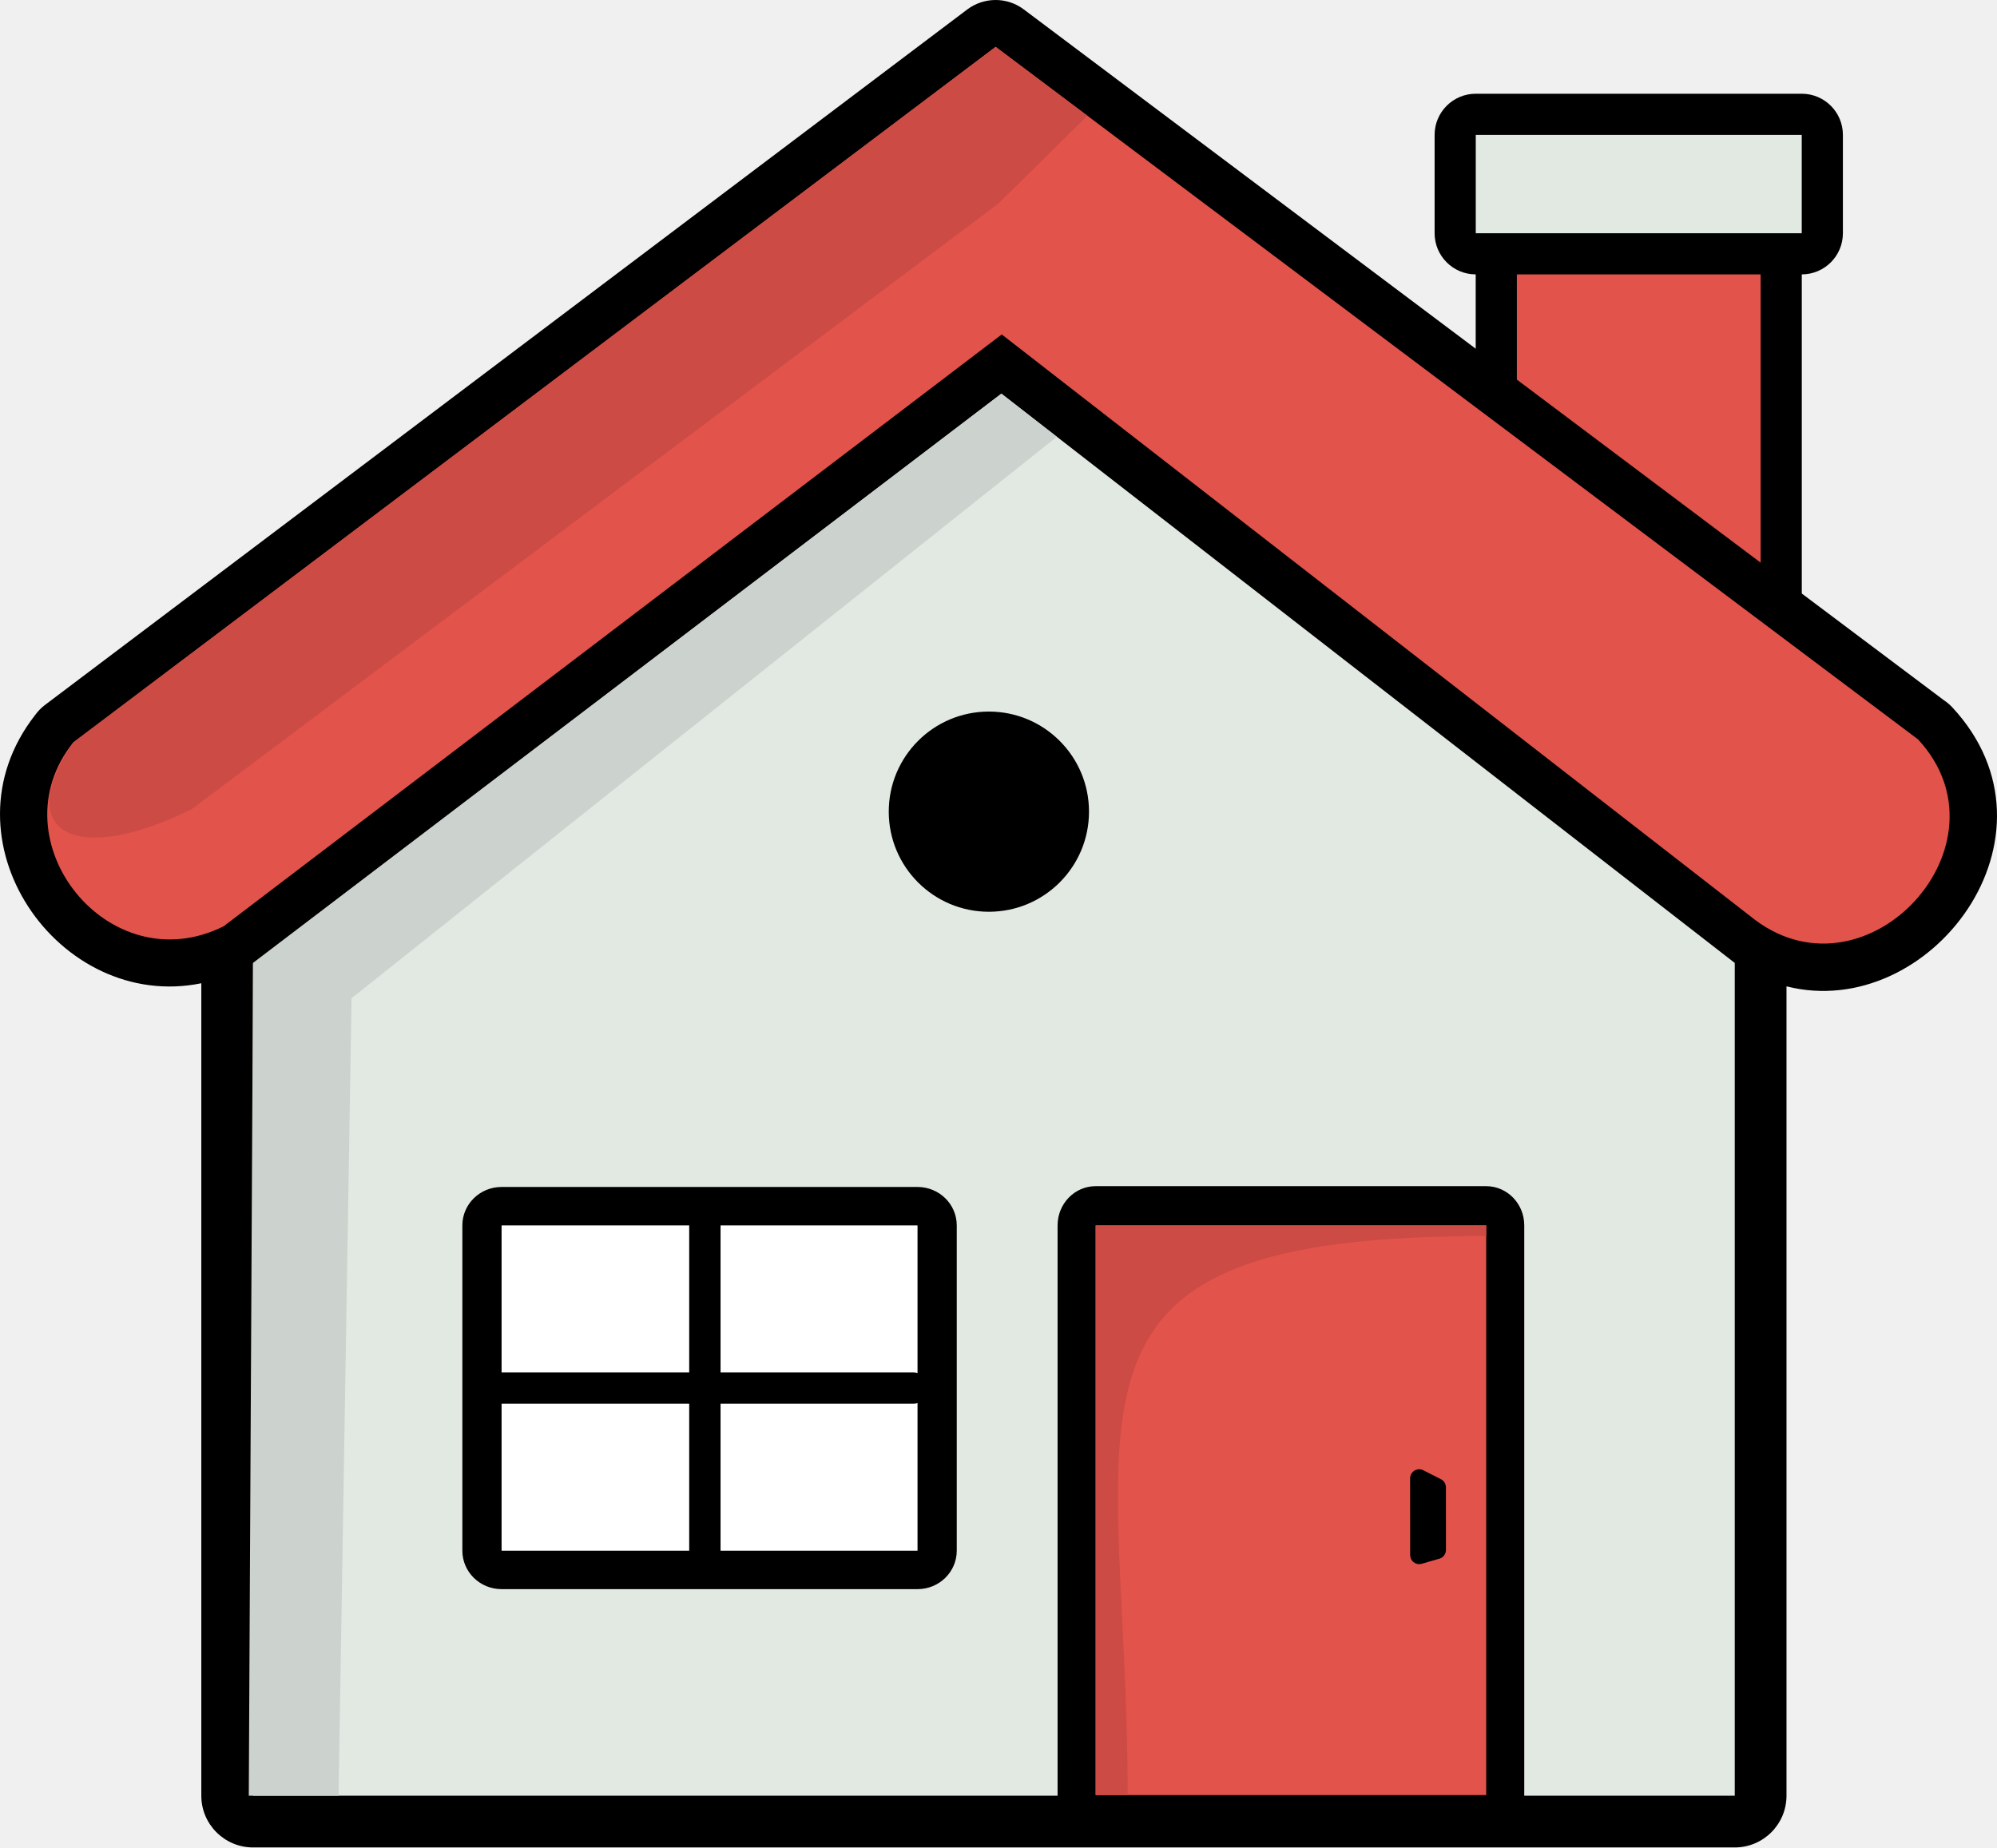
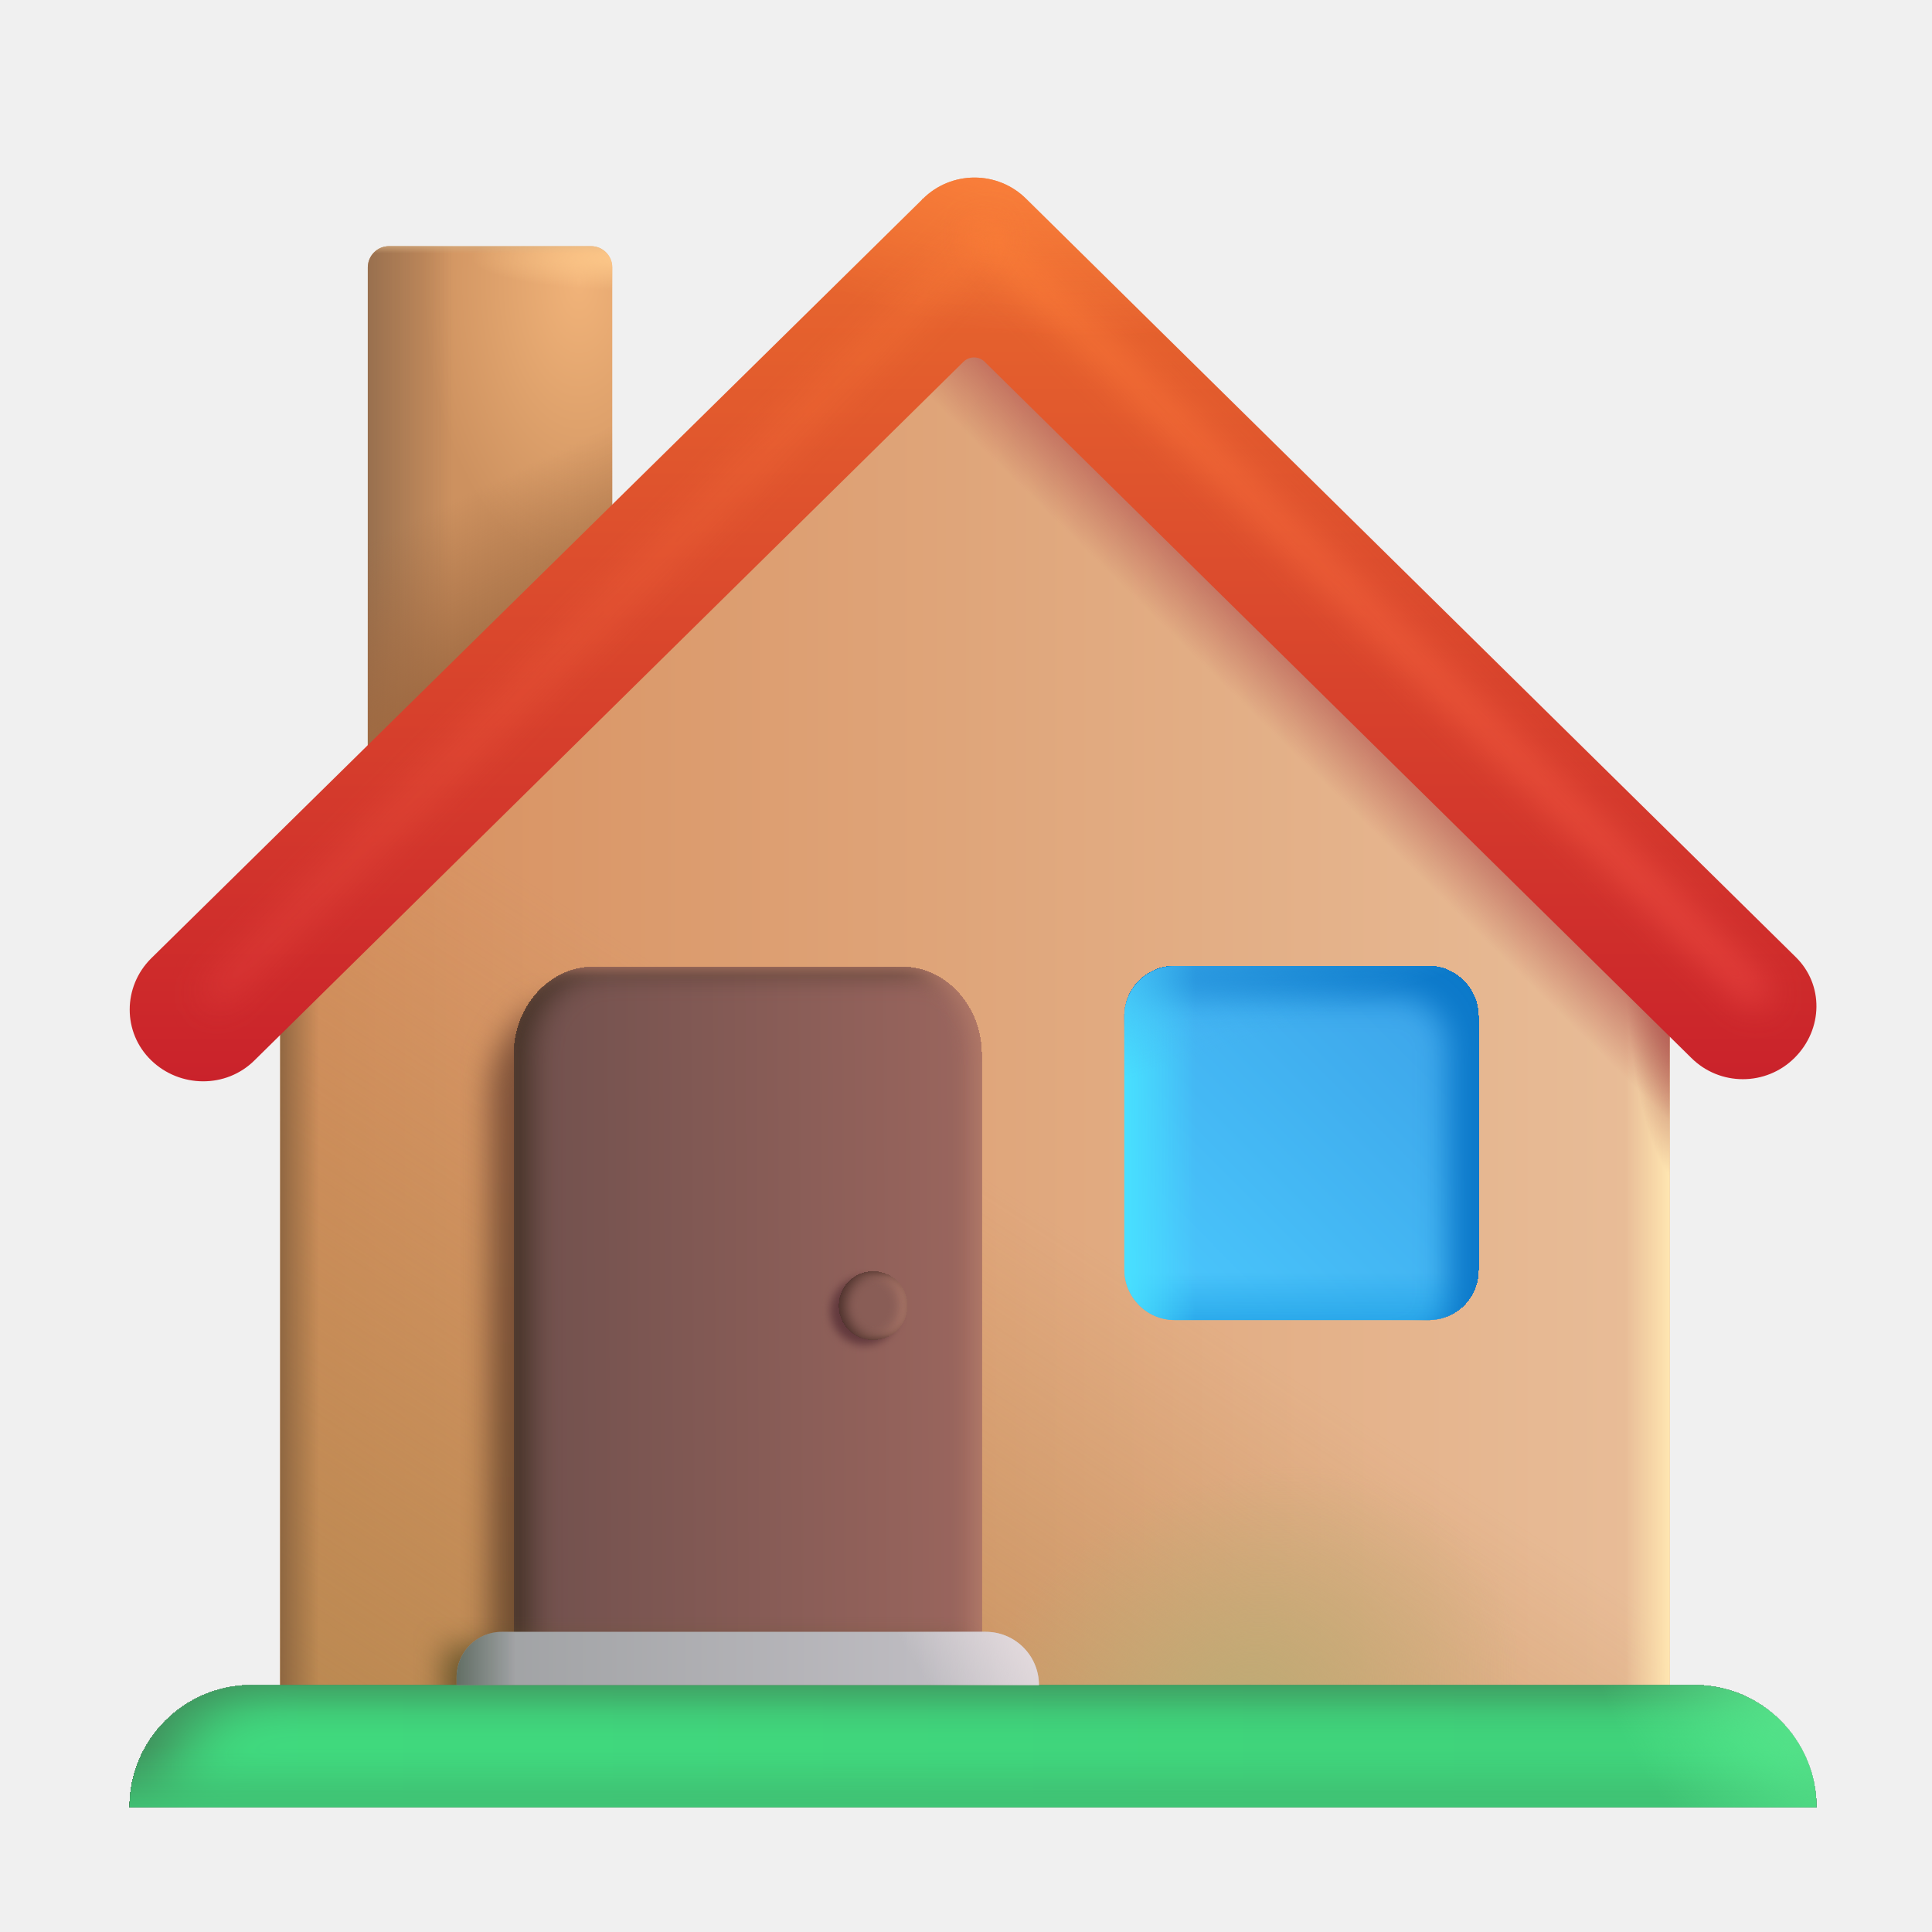
- <svg xmlns="http://www.w3.org/2000/svg" shape-rendering="geometricPrecision" text-rendering="geometricPrecision" image-rendering="optimizeQuality" fill-rule="evenodd" clip-rule="evenodd" viewBox="0 0 512 473.763">
-   <path fill-rule="nonzero" d="M9.005 183.371a12.09 12.09 0 012.537-2.598L248.016 2.406c4.177-3.127 10.077-3.288 14.458 0l115.875 87.017V70.365c-5.821-.01-10.537-4.731-10.537-10.552V34.589c0-5.827 4.725-10.551 10.552-10.551h83.575c5.827 0 10.552 4.724 10.552 10.551v25.224c0 5.824-4.719 10.545-10.54 10.552v81.843l36.413 27.344a12.04 12.04 0 012.185 1.85c30.558 32.907-5.7 80.853-42.52 71.541v207.555c0 7.325-5.94 13.265-13.265 13.265H64.878c-7.325 0-13.265-5.94-13.265-13.265V252.147c-36.464 7.471-67.578-36.805-42.608-68.776z" />
-   <path fill="#E2E9E3" d="M256.738 100.953l188.026 145.986v213.559h-53.971l.003-.158V314.242c0-5.554-4.368-10.057-9.755-10.057H280.904c-5.387 0-9.755 4.503-9.755 10.057V460.34l.003.158H64.878V247.094l191.86-146.141zM128.599 304.389H235.24c5.554 0 10.056 4.411 10.056 9.853v83.429c0 5.442-4.502 9.853-10.056 9.853H128.599c-5.554 0-10.057-4.411-10.057-9.853v-83.429c0-5.442 4.503-9.853 10.057-9.853z" />
-   <path fill="#CCD2CD" d="M256.738 100.953l14.222 11.056L90.132 255.99l-3.339 204.508H63.784l1.094-213.58z" />
-   <path fill="#E2534B" d="M451.399 70.365v73.919l-62.498-46.937V70.365z" />
-   <path fill="#E2E9E3" d="M378.364 34.589h83.575v25.225h-83.575z" />
-   <path fill="#E2534B" d="M18.794 190.38c-20.167 25.077 9.009 61.919 38.549 47.153l199.49-151.768 193.23 150.203c28.924 21.505 66.555-19.596 41.678-46.372L255.268 12.012 18.794 190.38z" />
-   <path fill="#CC4B44" d="M18.794 190.38c-15.914 23.528.939 31.801 30.48 17.035l206.711-155.24L278.79 29.68l-23.522-17.668L18.794 190.38z" />
-   <path fill="#E2534B" d="M280.904 314.242h100.137V460.34H280.904V314.242zm84.174 62.882l4.357 2.208a2.33 2.33 0 011.276 2.073l.006 16.078a2.333 2.333 0 01-1.899 2.29l-4.314 1.249a2.316 2.316 0 01-2.868-1.583l-.095-.644-.009-19.687a2.331 2.331 0 013.546-1.984z" />
-   <path fill="#CC4B44" d="M280.904 314.242h100.137v2.755c-118.269-.246-91.937 43.89-91.937 143.343h-8.2V314.242z" />
-   <path fill="#fff" d="M128.599 314.242H176.7v37.695h-47.861l-.24.009v-37.704zm56.14 0h50.501v37.853a4.022 4.022 0 00-1.121-.158h-49.38v-37.695zm50.501 45.576v37.853h-50.501v-37.695h49.38c.389 0 .766-.055 1.121-.158zm-58.54 37.853h-48.101v-37.704l.24.009H176.7v37.695z" />
-   <path d="M253.533 182.475c14.176 0 25.67 11.49 25.67 25.669 0 14.177-11.494 25.67-25.67 25.67-14.18 0-25.67-11.493-25.67-25.67 0-14.179 11.49-25.669 25.67-25.669z" />
+ <svg xmlns="http://www.w3.org/2000/svg" width="32" height="32" viewBox="0 0 32 32" fill="none">
+   <path d="M6.092 4.428C6.092 4.235 6.249 4.078 6.442 4.078H9.791C9.984 4.078 10.141 4.235 10.141 4.428V14.731H6.092V4.428Z" fill="url(#paint0_radial_18_6002)" />
+   <path d="M6.092 4.428C6.092 4.235 6.249 4.078 6.442 4.078H9.791C9.984 4.078 10.141 4.235 10.141 4.428V14.731H6.092V4.428Z" fill="url(#paint1_linear_18_6002)" />
+   <path d="M6.092 4.428C6.092 4.235 6.249 4.078 6.442 4.078H9.791C9.984 4.078 10.141 4.235 10.141 4.428V14.731H6.092V4.428Z" fill="url(#paint2_linear_18_6002)" />
+   <path d="M6.092 4.428C6.092 4.235 6.249 4.078 6.442 4.078H9.791C9.984 4.078 10.141 4.235 10.141 4.428V14.731H6.092V4.428Z" fill="url(#paint3_linear_18_6002)" />
+   <path d="M6.092 4.428C6.092 4.235 6.249 4.078 6.442 4.078H9.791C9.984 4.078 10.141 4.235 10.141 4.428V14.731H6.092V4.428Z" fill="url(#paint4_radial_18_6002)" />
+   <path d="M27.656 29.159H4.641V15.718L16.148 4.965L27.656 15.718V29.159Z" fill="url(#paint5_linear_18_6002)" />
+   <path d="M27.656 29.159H4.641V15.718L16.148 4.965L27.656 15.718V29.159Z" fill="url(#paint6_linear_18_6002)" />
+   <path d="M27.656 29.159H4.641V15.718L16.148 4.965L27.656 15.718V29.159Z" fill="url(#paint7_radial_18_6002)" />
+   <path d="M27.656 29.159H4.641V15.718L16.148 4.965L27.656 15.718V29.159Z" fill="url(#paint8_linear_18_6002)" />
+   <path d="M27.656 29.159H4.641V15.718L16.148 4.965L27.656 15.718V29.159Z" fill="url(#paint9_radial_18_6002)" />
+   <path d="M27.656 29.159H4.641V15.718L16.148 4.965L27.656 15.718V29.159Z" fill="url(#paint10_linear_18_6002)" />
+   <path d="M27.656 29.159H4.641V15.718L16.148 4.965L27.656 15.718V29.159Z" fill="url(#paint11_linear_18_6002)" />
+   <g filter="url(#filter0_f_18_6002)">
+     <path d="M15.066 29.159H8.123V18.152C8.123 17.314 8.656 16.625 9.304 16.625H13.886C14.534 16.625 15.066 17.314 15.066 18.152V29.159V29.159Z" fill="url(#paint12_linear_18_6002)" />
+   </g>
+   <g filter="url(#filter1_i_18_6002)">
+     <path d="M23.649 21.864H19.461C18.991 21.864 18.623 21.482 18.623 21.026V16.838C18.623 16.367 19.005 16 19.461 16H23.649C24.119 16 24.487 16.382 24.487 16.838V21.026C24.487 21.497 24.119 21.864 23.649 21.864Z" fill="url(#paint13_linear_18_6002)" />
+     <path d="M23.649 21.864H19.461C18.991 21.864 18.623 21.482 18.623 21.026V16.838C18.623 16.367 19.005 16 19.461 16H23.649C24.119 16 24.487 16.382 24.487 16.838V21.026C24.487 21.497 24.119 21.864 23.649 21.864Z" fill="url(#paint14_linear_18_6002)" />
+   </g>
+   <path d="M23.649 21.864H19.461C18.991 21.864 18.623 21.482 18.623 21.026V16.838C18.623 16.367 19.005 16 19.461 16H23.649C24.119 16 24.487 16.382 24.487 16.838V21.026C24.487 21.497 24.119 21.864 23.649 21.864Z" fill="url(#paint15_linear_18_6002)" />
+   <path d="M23.649 21.864H19.461C18.991 21.864 18.623 21.482 18.623 21.026V16.838C18.623 16.367 19.005 16 19.461 16H23.649C24.119 16 24.487 16.382 24.487 16.838V21.026C24.487 21.497 24.119 21.864 23.649 21.864Z" fill="url(#paint16_linear_18_6002)" />
+   <g filter="url(#filter2_ii_18_6002)">
+     <path d="M16.257 27.898H8.514V17.464C8.514 16.669 9.107 16.016 9.83 16.016H14.941C15.663 16.016 16.257 16.669 16.257 17.464V27.898V27.898Z" fill="url(#paint17_linear_18_6002)" />
+   </g>
+   <g filter="url(#filter3_f_18_6002)">
+     <path d="M14.317 22.273C14.625 22.273 14.875 22.023 14.875 21.715C14.875 21.407 14.625 21.158 14.317 21.158C14.009 21.158 13.76 21.407 13.76 21.715C13.76 22.023 14.009 22.273 14.317 22.273Z" fill="#62393D" />
+   </g>
+   <g filter="url(#filter4_ii_18_6002)">
+     <path d="M14.462 22.189C14.773 22.189 15.025 21.937 15.025 21.626C15.025 21.315 14.773 21.062 14.462 21.062C14.151 21.062 13.899 21.315 13.899 21.626C13.899 21.937 14.151 22.189 14.462 22.189Z" fill="#895D56" />
+   </g>
+   <path d="M29.738 15.847L16.998 3.295C16.525 2.823 15.756 2.823 15.284 3.295C15.284 3.295 15.27 3.295 15.27 3.309L2.503 15.874C2.03 16.346 2.03 17.102 2.503 17.561C2.975 18.02 3.744 18.033 4.217 17.561L15.958 5.992C16.056 5.896 16.212 5.896 16.309 5.992L28.011 17.52C28.483 17.993 29.252 17.993 29.725 17.52C30.197 17.048 30.211 16.305 29.738 15.847Z" fill="url(#paint18_linear_18_6002)" />
+   <path d="M29.738 15.847L16.998 3.295C16.525 2.823 15.756 2.823 15.284 3.295C15.284 3.295 15.27 3.295 15.27 3.309L2.503 15.874C2.03 16.346 2.03 17.102 2.503 17.561C2.975 18.02 3.744 18.033 4.217 17.561L15.958 5.992C16.056 5.896 16.212 5.896 16.309 5.992L28.011 17.52C28.483 17.993 29.252 17.993 29.725 17.52C30.197 17.048 30.211 16.305 29.738 15.847Z" fill="url(#paint19_radial_18_6002)" />
+   <g filter="url(#filter5_f_18_6002)">
+     <path d="M7.358 27.278H16V28.41H7.358V27.278Z" fill="#68552B" />
+   </g>
+   <g filter="url(#filter6_i_18_6002)">
+     <path d="M2.148 29.932C2.148 28.815 3.054 27.91 4.17 27.91H28.064C29.18 27.91 30.086 28.815 30.086 29.932V29.932H2.148V29.932Z" fill="url(#paint20_linear_18_6002)" />
+   </g>
+   <path d="M2.148 29.932C2.148 28.815 3.054 27.91 4.17 27.91H28.064C29.18 27.91 30.086 28.815 30.086 29.932V29.932H2.148V29.932Z" fill="url(#paint21_linear_18_6002)" />
+   <path d="M2.148 29.932C2.148 28.815 3.054 27.91 4.17 27.91H28.064C29.18 27.91 30.086 28.815 30.086 29.932V29.932H2.148V29.932Z" fill="url(#paint22_radial_18_6002)" />
+   <path d="M7.563 27.778C7.563 27.363 7.898 27.028 8.313 27.028H16.326C16.813 27.028 17.208 27.422 17.208 27.91V27.91H7.563V27.778Z" fill="url(#paint23_linear_18_6002)" />
+   <path d="M7.563 27.778C7.563 27.363 7.898 27.028 8.313 27.028H16.326C16.813 27.028 17.208 27.422 17.208 27.91V27.91H7.563V27.778Z" fill="url(#paint24_linear_18_6002)" />
+   <path d="M7.563 27.778C7.563 27.363 7.898 27.028 8.313 27.028H16.326C16.813 27.028 17.208 27.422 17.208 27.91V27.91H7.563V27.778Z" fill="url(#paint25_linear_18_6002)" />
+   <g filter="url(#filter7_f_18_6002)">
+     <path d="M16.338 3.897L29.115 16.477" stroke="url(#paint26_linear_18_6002)" stroke-width="0.3" stroke-linecap="round" />
+   </g>
+   <g filter="url(#filter8_f_18_6002)">
+     <path d="M16.338 3.897L3.562 16.477" stroke="url(#paint27_linear_18_6002)" stroke-opacity="0.5" stroke-width="0.3" stroke-linecap="round" />
+   </g>
+   <defs>
+     <filter id="filter0_f_18_6002" x="7.623" y="16.125" width="7.943" height="13.534" filterUnits="userSpaceOnUse" color-interpolation-filters="sRGB">
+       <feFlood flood-opacity="0" result="BackgroundImageFix" />
+       <feBlend mode="normal" in="SourceGraphic" in2="BackgroundImageFix" result="shape" />
+       <feGaussianBlur stdDeviation="0.25" result="effect1_foregroundBlur_18_6002" />
+     </filter>
+     <filter id="filter1_i_18_6002" x="18.123" y="16" width="6.364" height="6.364" filterUnits="userSpaceOnUse" color-interpolation-filters="sRGB">
+       <feFlood flood-opacity="0" result="BackgroundImageFix" />
+       <feBlend mode="normal" in="SourceGraphic" in2="BackgroundImageFix" result="shape" />
+       <feColorMatrix in="SourceAlpha" type="matrix" values="0 0 0 0 0 0 0 0 0 0 0 0 0 0 0 0 0 0 127 0" result="hardAlpha" />
+       <feOffset dx="-0.5" dy="0.5" />
+       <feGaussianBlur stdDeviation="0.25" />
+       <feComposite in2="hardAlpha" operator="arithmetic" k2="-1" k3="1" />
+       <feColorMatrix type="matrix" values="0 0 0 0 0.047 0 0 0 0 0.475 0 0 0 0 0.792 0 0 0 1 0" />
+       <feBlend mode="normal" in2="shape" result="effect1_innerShadow_18_6002" />
+     </filter>
+     <filter id="filter2_ii_18_6002" x="8.314" y="16.016" width="8.193" height="11.882" filterUnits="userSpaceOnUse" color-interpolation-filters="sRGB">
+       <feFlood flood-opacity="0" result="BackgroundImageFix" />
+       <feBlend mode="normal" in="SourceGraphic" in2="BackgroundImageFix" result="shape" />
+       <feColorMatrix in="SourceAlpha" type="matrix" values="0 0 0 0 0 0 0 0 0 0 0 0 0 0 0 0 0 0 127 0" result="hardAlpha" />
+       <feOffset dx="0.25" />
+       <feGaussianBlur stdDeviation="0.25" />
+       <feComposite in2="hardAlpha" operator="arithmetic" k2="-1" k3="1" />
+       <feColorMatrix type="matrix" values="0 0 0 0 0.255 0 0 0 0 0.188 0 0 0 0 0.141 0 0 0 1 0" />
+       <feBlend mode="normal" in2="shape" result="effect1_innerShadow_18_6002" />
+       <feColorMatrix in="SourceAlpha" type="matrix" values="0 0 0 0 0 0 0 0 0 0 0 0 0 0 0 0 0 0 127 0" result="hardAlpha" />
+       <feOffset dx="-0.2" />
+       <feGaussianBlur stdDeviation="0.15" />
+       <feComposite in2="hardAlpha" operator="arithmetic" k2="-1" k3="1" />
+       <feColorMatrix type="matrix" values="0 0 0 0 0.694 0 0 0 0 0.471 0 0 0 0 0.408 0 0 0 1 0" />
+       <feBlend mode="normal" in2="effect1_innerShadow_18_6002" result="effect2_innerShadow_18_6002" />
+     </filter>
+     <filter id="filter3_f_18_6002" x="13.61" y="21.008" width="1.415" height="1.415" filterUnits="userSpaceOnUse" color-interpolation-filters="sRGB">
+       <feFlood flood-opacity="0" result="BackgroundImageFix" />
+       <feBlend mode="normal" in="SourceGraphic" in2="BackgroundImageFix" result="shape" />
+       <feGaussianBlur stdDeviation="0.075" result="effect1_foregroundBlur_18_6002" />
+     </filter>
+     <filter id="filter4_ii_18_6002" x="13.799" y="21.062" width="1.326" height="1.126" filterUnits="userSpaceOnUse" color-interpolation-filters="sRGB">
+       <feFlood flood-opacity="0" result="BackgroundImageFix" />
+       <feBlend mode="normal" in="SourceGraphic" in2="BackgroundImageFix" result="shape" />
+       <feColorMatrix in="SourceAlpha" type="matrix" values="0 0 0 0 0 0 0 0 0 0 0 0 0 0 0 0 0 0 127 0" result="hardAlpha" />
+       <feOffset dx="-0.1" />
+       <feGaussianBlur stdDeviation="0.1" />
+       <feComposite in2="hardAlpha" operator="arithmetic" k2="-1" k3="1" />
+       <feColorMatrix type="matrix" values="0 0 0 0 0.694 0 0 0 0 0.482 0 0 0 0 0.42 0 0 0 1 0" />
+       <feBlend mode="normal" in2="shape" result="effect1_innerShadow_18_6002" />
+       <feColorMatrix in="SourceAlpha" type="matrix" values="0 0 0 0 0 0 0 0 0 0 0 0 0 0 0 0 0 0 127 0" result="hardAlpha" />
+       <feOffset dx="0.1" />
+       <feGaussianBlur stdDeviation="0.1" />
+       <feComposite in2="hardAlpha" operator="arithmetic" k2="-1" k3="1" />
+       <feColorMatrix type="matrix" values="0 0 0 0 0.29 0 0 0 0 0.184 0 0 0 0 0.165 0 0 0 1 0" />
+       <feBlend mode="normal" in2="effect1_innerShadow_18_6002" result="effect2_innerShadow_18_6002" />
+     </filter>
+     <filter id="filter5_f_18_6002" x="6.858" y="26.778" width="9.642" height="2.132" filterUnits="userSpaceOnUse" color-interpolation-filters="sRGB">
+       <feFlood flood-opacity="0" result="BackgroundImageFix" />
+       <feBlend mode="normal" in="SourceGraphic" in2="BackgroundImageFix" result="shape" />
+       <feGaussianBlur stdDeviation="0.25" result="effect1_foregroundBlur_18_6002" />
+     </filter>
+     <filter id="filter6_i_18_6002" x="2.148" y="27.91" width="28.438" height="2.022" filterUnits="userSpaceOnUse" color-interpolation-filters="sRGB">
+       <feFlood flood-opacity="0" result="BackgroundImageFix" />
+       <feBlend mode="normal" in="SourceGraphic" in2="BackgroundImageFix" result="shape" />
+       <feColorMatrix in="SourceAlpha" type="matrix" values="0 0 0 0 0 0 0 0 0 0 0 0 0 0 0 0 0 0 127 0" result="hardAlpha" />
+       <feOffset dx="0.5" />
+       <feGaussianBlur stdDeviation="0.5" />
+       <feComposite in2="hardAlpha" operator="arithmetic" k2="-1" k3="1" />
+       <feColorMatrix type="matrix" values="0 0 0 0 0.251 0 0 0 0 0.545 0 0 0 0 0.353 0 0 0 1 0" />
+       <feBlend mode="normal" in2="shape" result="effect1_innerShadow_18_6002" />
+     </filter>
+     <filter id="filter7_f_18_6002" x="15.588" y="3.147" width="14.276" height="14.08" filterUnits="userSpaceOnUse" color-interpolation-filters="sRGB">
+       <feFlood flood-opacity="0" result="BackgroundImageFix" />
+       <feBlend mode="normal" in="SourceGraphic" in2="BackgroundImageFix" result="shape" />
+       <feGaussianBlur stdDeviation="0.3" result="effect1_foregroundBlur_18_6002" />
+     </filter>
+     <filter id="filter8_f_18_6002" x="2.812" y="3.147" width="14.276" height="14.08" filterUnits="userSpaceOnUse" color-interpolation-filters="sRGB">
+       <feFlood flood-opacity="0" result="BackgroundImageFix" />
+       <feBlend mode="normal" in="SourceGraphic" in2="BackgroundImageFix" result="shape" />
+       <feGaussianBlur stdDeviation="0.3" result="effect1_foregroundBlur_18_6002" />
+     </filter>
+     <radialGradient id="paint0_radial_18_6002" cx="0" cy="0" r="1" gradientUnits="userSpaceOnUse" gradientTransform="translate(9.59305 4.67442) rotate(90) scale(4.73002 2.5818)">
+       <stop stop-color="#F1B379" />
+       <stop offset="1" stop-color="#CD915F" />
+     </radialGradient>
+     <linearGradient id="paint1_linear_18_6002" x1="5.812" y1="8.193" x2="7.506" y2="8.193" gradientUnits="userSpaceOnUse">
+       <stop stop-color="#8E694B" />
+       <stop offset="1" stop-color="#8E694B" stop-opacity="0" />
+     </linearGradient>
+     <linearGradient id="paint2_linear_18_6002" x1="9.625" y1="10.562" x2="8.367" y2="7.882" gradientUnits="userSpaceOnUse">
+       <stop stop-color="#9F6A42" />
+       <stop offset="1" stop-color="#9F6A42" stop-opacity="0" />
+     </linearGradient>
+     <linearGradient id="paint3_linear_18_6002" x1="8.116" y1="4.02" x2="8.116" y2="4.194" gradientUnits="userSpaceOnUse">
+       <stop stop-color="#D5AD80" />
+       <stop offset="1" stop-color="#D5AD80" stop-opacity="0" />
+     </linearGradient>
+     <radialGradient id="paint4_radial_18_6002" cx="0" cy="0" r="1" gradientUnits="userSpaceOnUse" gradientTransform="translate(10.6154 4.26905) rotate(-180) scale(2.80503 0.548434)">
+       <stop stop-color="#FFCB8C" />
+       <stop offset="1" stop-color="#FFCB8C" stop-opacity="0" />
+     </radialGradient>
+     <linearGradient id="paint5_linear_18_6002" x1="5.478" y1="20.777" x2="27.021" y2="20.777" gradientUnits="userSpaceOnUse">
+       <stop stop-color="#D7905F" />
+       <stop offset="1" stop-color="#E8BC97" />
+     </linearGradient>
+     <linearGradient id="paint6_linear_18_6002" x1="6.083" y1="29.721" x2="13.791" y2="17.855" gradientUnits="userSpaceOnUse">
+       <stop stop-color="#BA8951" />
+       <stop offset="1" stop-color="#BA8951" stop-opacity="0" />
+     </linearGradient>
+     <radialGradient id="paint7_radial_18_6002" cx="0" cy="0" r="1" gradientUnits="userSpaceOnUse" gradientTransform="translate(20.5636 28.3793) rotate(-118.804) scale(3.83795 4.81691)">
+       <stop stop-color="#BEAB75" />
+       <stop offset="1" stop-color="#BEAB75" stop-opacity="0" />
+     </radialGradient>
+     <linearGradient id="paint8_linear_18_6002" x1="27.656" y1="24.076" x2="26.917" y2="24.076" gradientUnits="userSpaceOnUse">
+       <stop stop-color="#FFE6B1" />
+       <stop offset="1" stop-color="#FFE6B1" stop-opacity="0" />
+     </linearGradient>
+     <radialGradient id="paint9_radial_18_6002" cx="0" cy="0" r="1" gradientUnits="userSpaceOnUse" gradientTransform="translate(27.9282 14.916) rotate(90) scale(4.71709 1.06597)">
+       <stop offset="0.35" stop-color="#9E413E" />
+       <stop offset="1" stop-color="#9E413E" stop-opacity="0" />
+     </radialGradient>
+     <linearGradient id="paint10_linear_18_6002" x1="20.226" y1="9.005" x2="19.077" y2="10.18" gradientUnits="userSpaceOnUse">
+       <stop stop-color="#B55852" />
+       <stop offset="1" stop-color="#B55852" stop-opacity="0" />
+     </linearGradient>
+     <linearGradient id="paint11_linear_18_6002" x1="4.499" y1="26.385" x2="5.285" y2="26.385" gradientUnits="userSpaceOnUse">
+       <stop stop-color="#845F3D" />
+       <stop offset="1" stop-color="#845F3D" stop-opacity="0" />
+     </linearGradient>
+     <linearGradient id="paint12_linear_18_6002" x1="11.595" y1="16.625" x2="11.595" y2="29.159" gradientUnits="userSpaceOnUse">
+       <stop stop-color="#805139" />
+       <stop offset="1" stop-color="#6D4D2F" />
+     </linearGradient>
+     <linearGradient id="paint13_linear_18_6002" x1="18.623" y1="22.308" x2="24.951" y2="16" gradientUnits="userSpaceOnUse">
+       <stop stop-color="#4CCCFF" />
+       <stop offset="1" stop-color="#3A9EE6" />
+     </linearGradient>
+     <linearGradient id="paint14_linear_18_6002" x1="21.555" y1="22.232" x2="21.555" y2="21.078" gradientUnits="userSpaceOnUse">
+       <stop stop-color="#1E9FE4" />
+       <stop offset="1" stop-color="#1E9FE4" stop-opacity="0" />
+     </linearGradient>
+     <linearGradient id="paint15_linear_18_6002" x1="18.623" y1="20.374" x2="19.801" y2="20.374" gradientUnits="userSpaceOnUse">
+       <stop stop-color="#48E0FF" />
+       <stop offset="1" stop-color="#48E0FF" stop-opacity="0" />
+     </linearGradient>
+     <linearGradient id="paint16_linear_18_6002" x1="19.51" y1="14.974" x2="20.299" y2="17.341" gradientUnits="userSpaceOnUse">
+       <stop stop-color="#43B3F2" />
+       <stop offset="1" stop-color="#43B3F2" stop-opacity="0" />
+     </linearGradient>
+     <linearGradient id="paint17_linear_18_6002" x1="8.514" y1="23.468" x2="16.257" y2="23.423" gradientUnits="userSpaceOnUse">
+       <stop stop-color="#70504D" />
+       <stop offset="1" stop-color="#9B665E" />
+     </linearGradient>
+     <linearGradient id="paint18_linear_18_6002" x1="16.117" y1="2.941" x2="16.117" y2="17.91" gradientUnits="userSpaceOnUse">
+       <stop stop-color="#EA6D2E" />
+       <stop offset="1" stop-color="#CA222B" />
+     </linearGradient>
+     <radialGradient id="paint19_radial_18_6002" cx="0" cy="0" r="1" gradientUnits="userSpaceOnUse" gradientTransform="translate(16.9565 1.93029) rotate(97.3264) scale(3.60529 6.72868)">
+       <stop stop-color="#FF853F" />
+       <stop offset="1" stop-color="#FF853F" stop-opacity="0" />
+     </radialGradient>
+     <linearGradient id="paint20_linear_18_6002" x1="29.312" y1="29.932" x2="1.438" y2="29.932" gradientUnits="userSpaceOnUse">
+       <stop stop-color="#3FD47B" />
+       <stop offset="1" stop-color="#40DC7F" />
+     </linearGradient>
+     <linearGradient id="paint21_linear_18_6002" x1="16.117" y1="30.468" x2="16.117" y2="28.921" gradientUnits="userSpaceOnUse">
+       <stop offset="0.107" stop-color="#3FD17B" />
+       <stop offset="1" stop-color="#3FD17B" stop-opacity="0" />
+     </linearGradient>
+     <radialGradient id="paint22_radial_18_6002" cx="0" cy="0" r="1" gradientUnits="userSpaceOnUse" gradientTransform="translate(30.0858 27.6187) rotate(147.147) scale(3.35178 5.4961)">
+       <stop stop-color="#5CEE92" />
+       <stop offset="1" stop-color="#5CEE92" stop-opacity="0" />
+     </radialGradient>
+     <linearGradient id="paint23_linear_18_6002" x1="7.823" y1="27.91" x2="16.856" y2="27.91" gradientUnits="userSpaceOnUse">
+       <stop stop-color="#9FA1A3" />
+       <stop offset="1" stop-color="#C4C1C7" />
+     </linearGradient>
+     <linearGradient id="paint24_linear_18_6002" x1="7.401" y1="27.91" x2="8.551" y2="27.91" gradientUnits="userSpaceOnUse">
+       <stop stop-color="#59675C" />
+       <stop offset="1" stop-color="#59675C" stop-opacity="0" />
+     </linearGradient>
+     <linearGradient id="paint25_linear_18_6002" x1="17.208" y1="27.469" x2="15.696" y2="28.409" gradientUnits="userSpaceOnUse">
+       <stop stop-color="#E3DADD" />
+       <stop offset="1" stop-color="#E3DADD" stop-opacity="0" />
+     </linearGradient>
+     <linearGradient id="paint26_linear_18_6002" x1="15.946" y1="3.702" x2="29.65" y2="17.81" gradientUnits="userSpaceOnUse">
+       <stop stop-color="#FF8337" />
+       <stop offset="1" stop-color="#F24747" />
+     </linearGradient>
+     <linearGradient id="paint27_linear_18_6002" x1="16.731" y1="3.702" x2="3.027" y2="17.81" gradientUnits="userSpaceOnUse">
+       <stop stop-color="#FF8337" />
+       <stop offset="1" stop-color="#F24747" />
+     </linearGradient>
+   </defs>
</svg>
